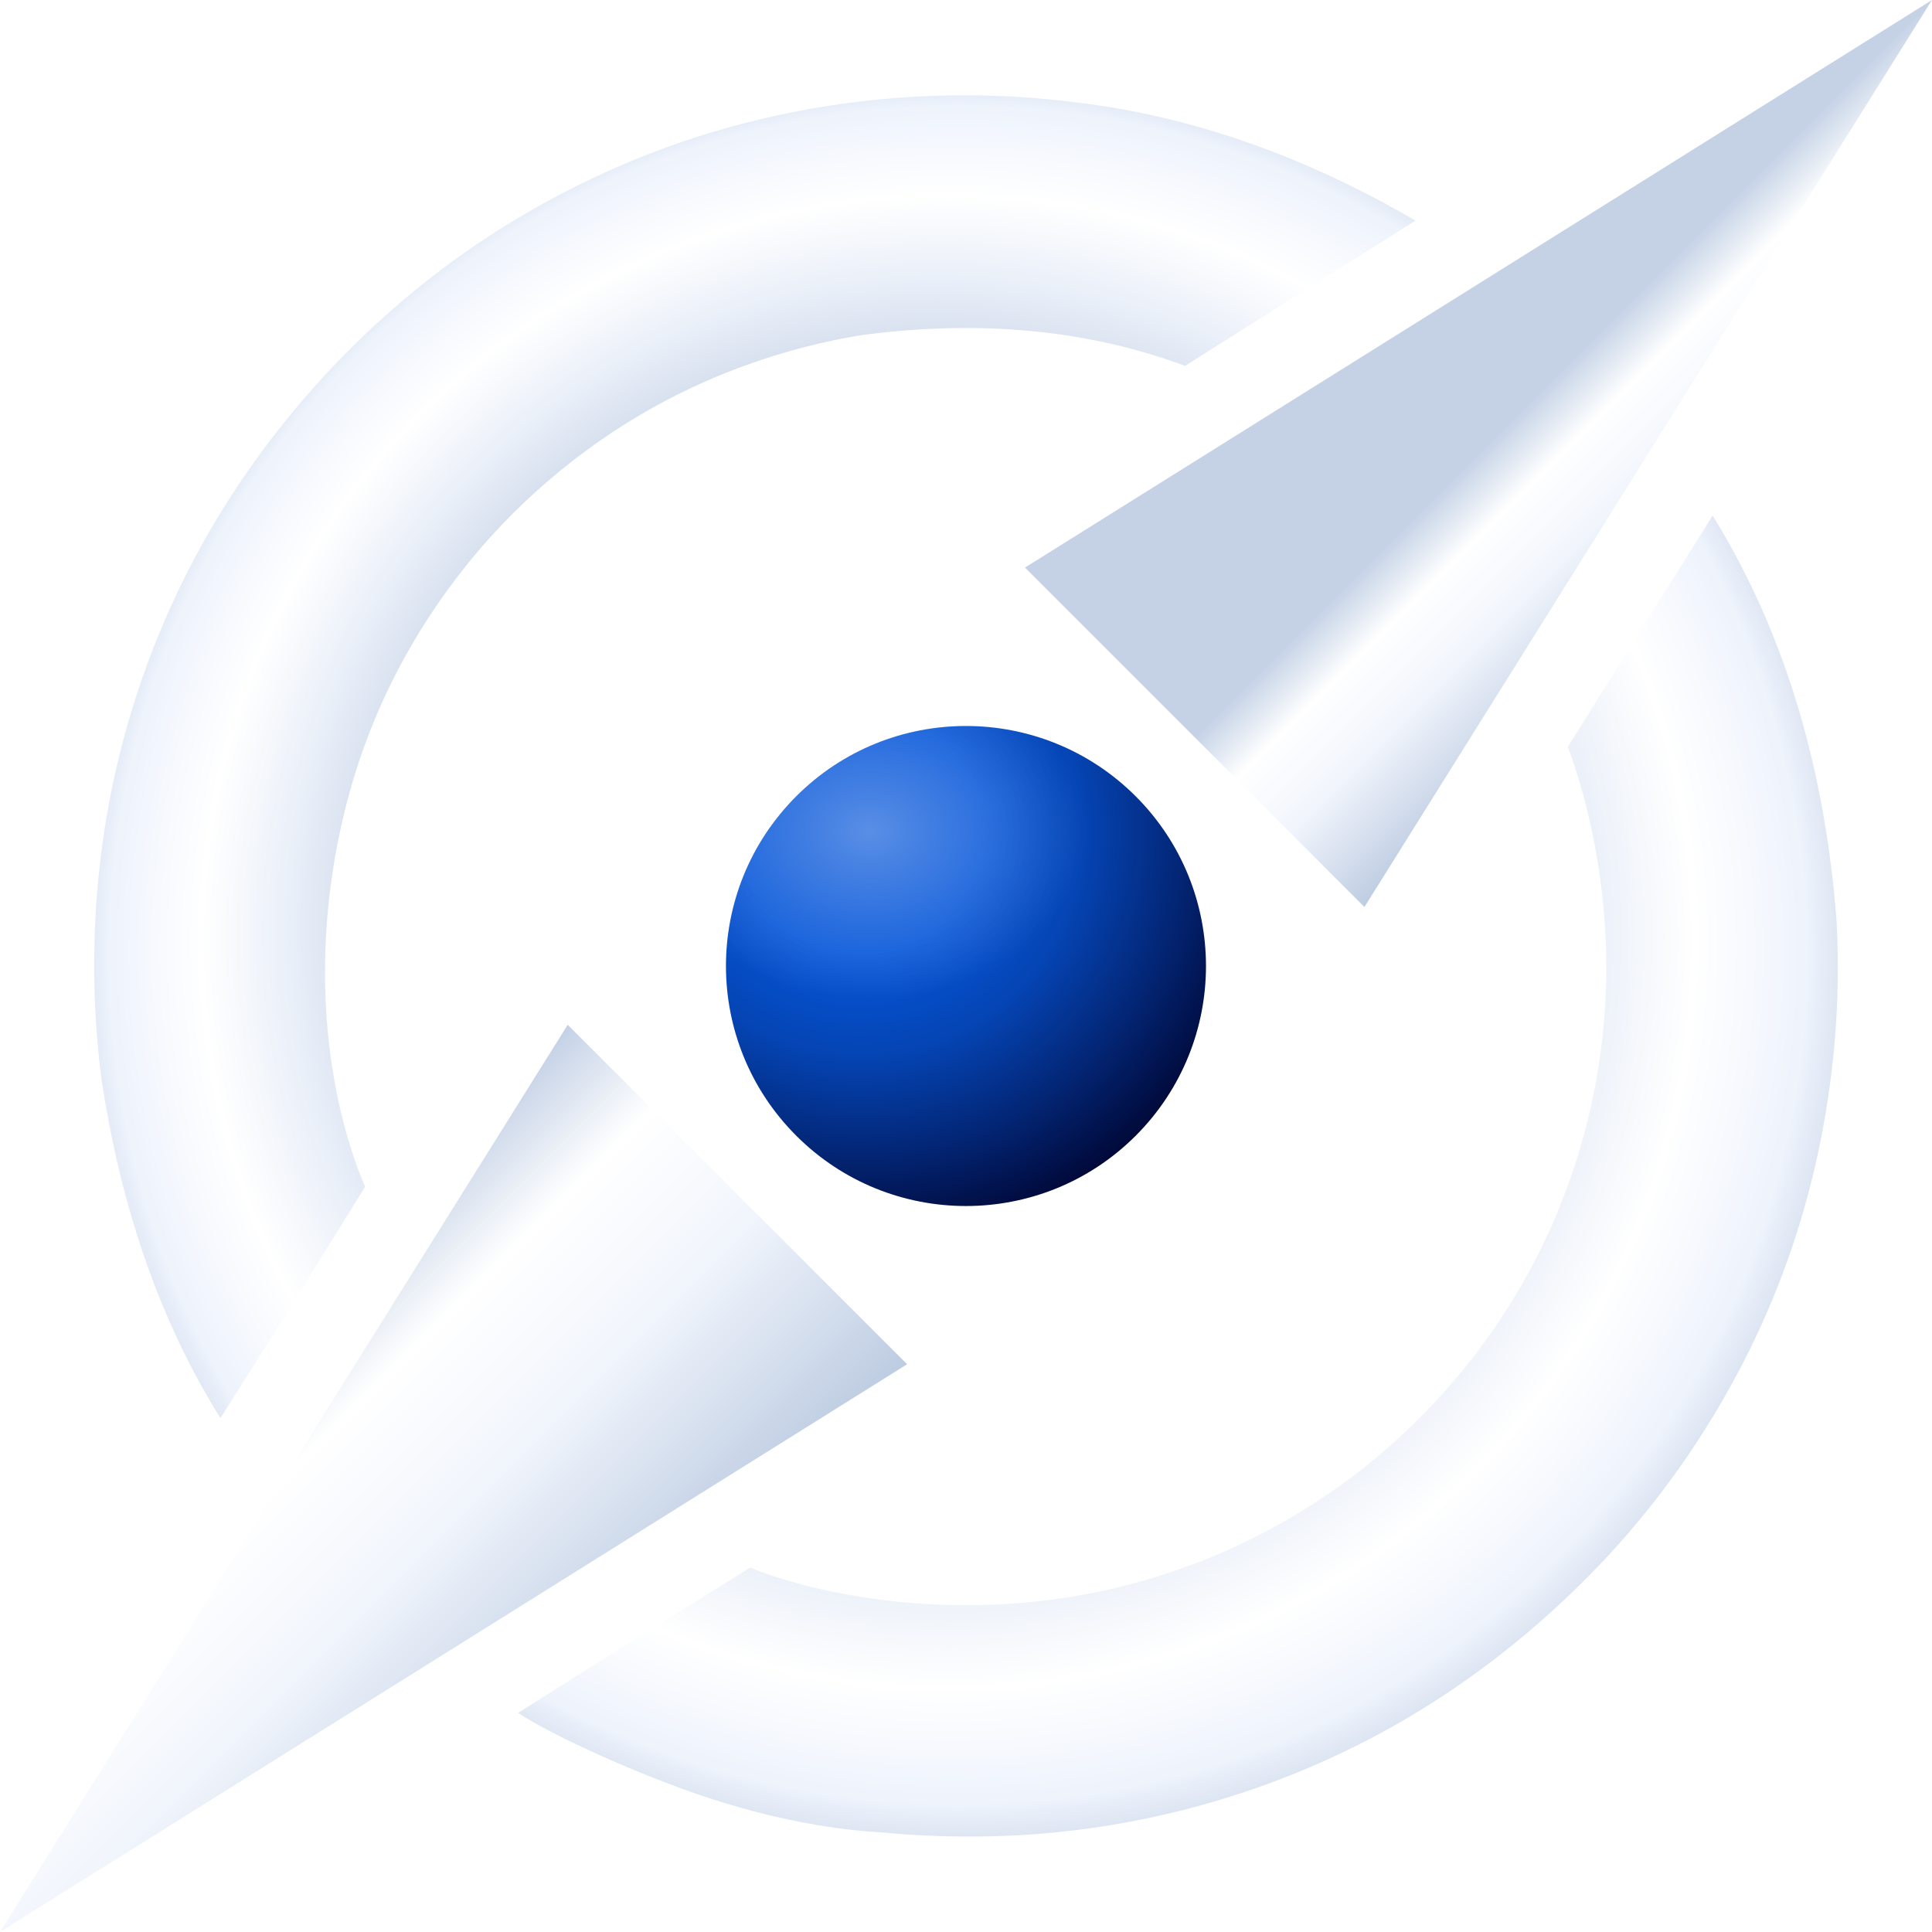
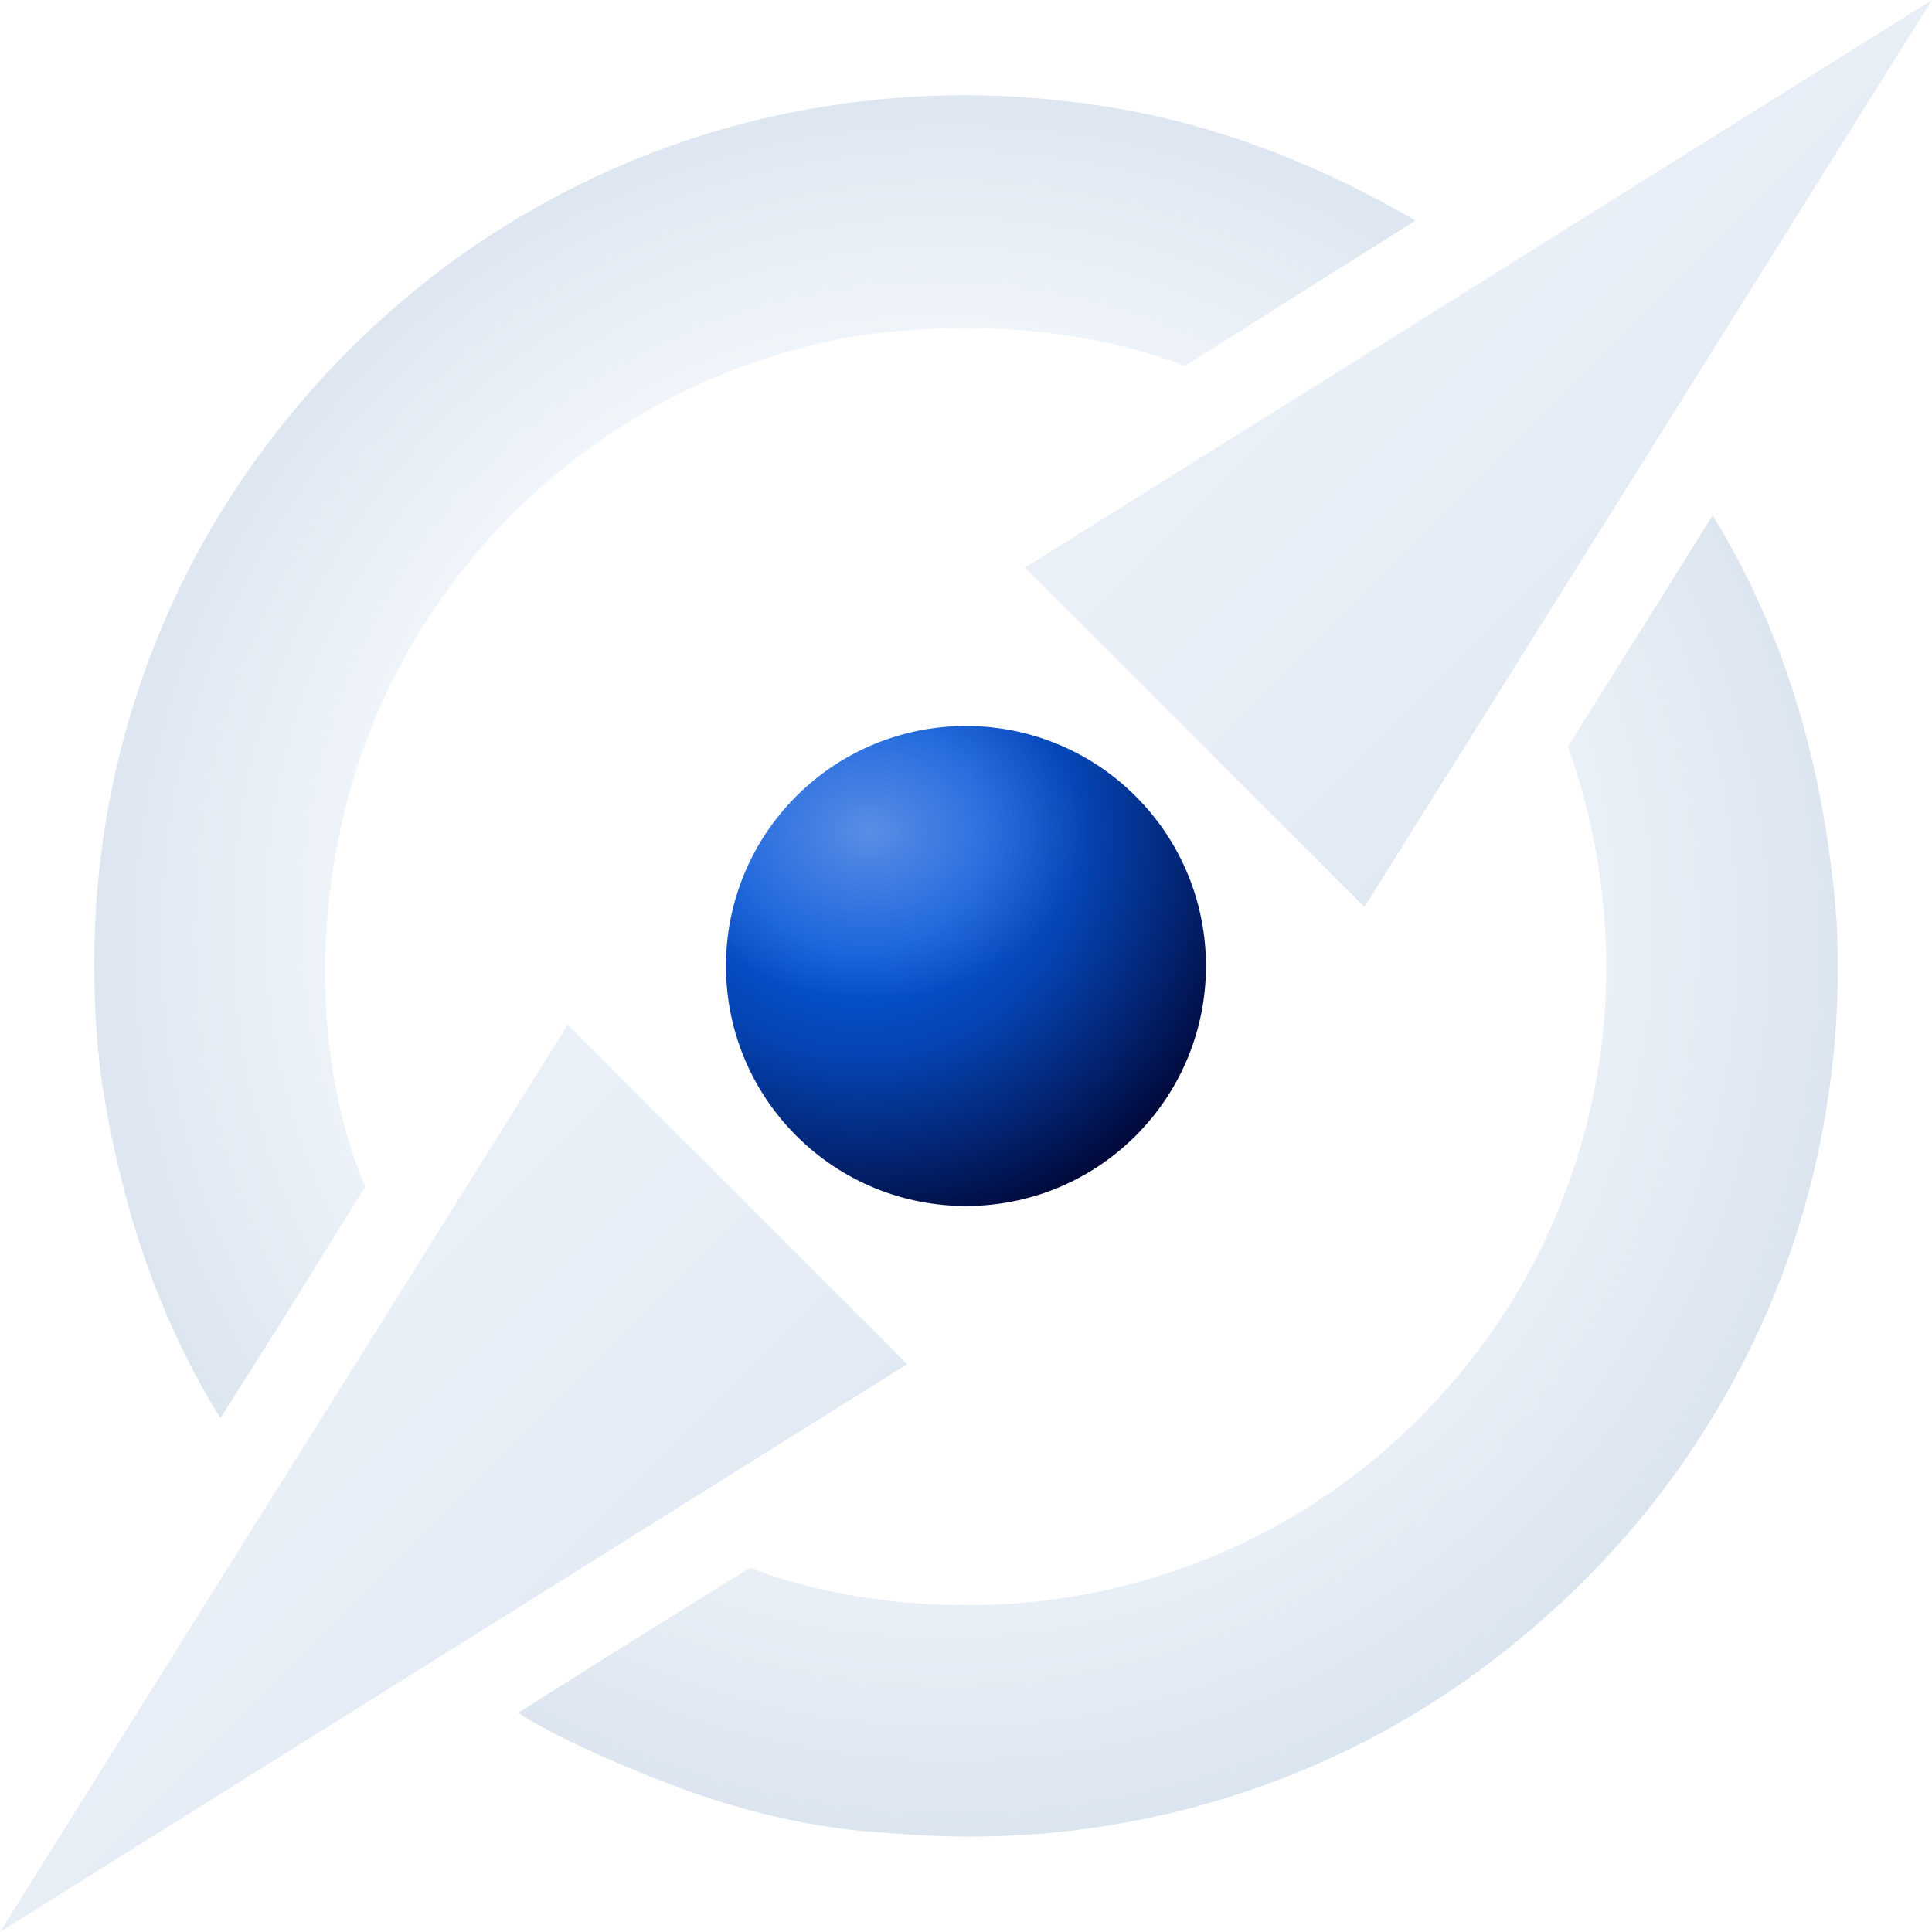
<svg xmlns="http://www.w3.org/2000/svg" width="500" zoomAndPan="magnify" viewBox="0 0 375 375" height="500" preserveAspectRatio="xMidYMid meet" version="1.0">
  <defs>
    <clipPath id="a3957e5701">
      <path d="M 198 0 L 375 0 L 375 177 L 198 177 Z M 198 0 " clip-rule="nonzero" />
    </clipPath>
    <clipPath id="6afbb346e6">
      <path d="M 342.047 -32.93 L 407.93 32.953 L 264.836 176.047 L 198.953 110.164 Z M 342.047 -32.93 " clip-rule="nonzero" />
    </clipPath>
    <clipPath id="dbfe783954">
      <path d="M 374.988 0.012 L 264.836 176.047 L 198.953 110.164 Z M 374.988 0.012 " clip-rule="nonzero" />
    </clipPath>
    <clipPath id="270e5b8c21">
      <path d="M 140 140 L 235 140 L 235 235 L 140 235 Z M 140 140 " clip-rule="nonzero" />
    </clipPath>
    <clipPath id="cd695f61e1">
      <path d="M 187.496 121.617 L 253.379 187.504 L 187.496 253.387 L 121.613 187.504 Z M 187.496 121.617 " clip-rule="nonzero" />
    </clipPath>
    <clipPath id="7e0fedd2f4">
      <path d="M 220.438 154.559 C 202.242 136.367 172.746 136.367 154.555 154.559 C 136.359 172.754 136.359 202.25 154.555 220.445 C 172.746 238.637 202.242 238.637 220.438 220.445 C 238.629 202.25 238.629 172.754 220.438 154.559 Z M 220.438 154.559 " clip-rule="nonzero" />
    </clipPath>
    <clipPath id="c3602e9733">
      <path d="M 0 198 L 177 198 L 177 375 L 0 375 Z M 0 198 " clip-rule="nonzero" />
    </clipPath>
    <clipPath id="f2a35fea8d">
      <path d="M 32.945 407.926 L -32.941 342.043 L 110.191 198.91 L 176.074 264.797 Z M 32.945 407.926 " clip-rule="nonzero" />
    </clipPath>
    <clipPath id="2d860f12f2">
      <path d="M 0.004 374.984 L 110.191 198.91 L 176.074 264.797 Z M 0.004 374.984 " clip-rule="nonzero" />
    </clipPath>
    <radialGradient id="acecore-sphere" gradientUnits="userSpaceOnUse" cx="167.0" cy="161.4" r="83.85">
      <stop offset="0%" stop-color="#0656d9" />
      <stop offset="28%" stop-color="#0656d9" />
      <stop offset="52%" stop-color="#0544b3" />
      <stop offset="75%" stop-color="#032574" />
      <stop offset="100%" stop-color="#00022b" />
    </radialGradient>
    <radialGradient id="acecore-light" gradientUnits="userSpaceOnUse" cx="0" cy="0" r="1" gradientTransform="matrix(41.925 0 0 32.608 168.86 161.4)">
      <stop stop-color="#fff" stop-opacity="0.333" />
      <stop offset="1" stop-color="#fff" stop-opacity="0" />
    </radialGradient>
-     <radialGradient id="outer-ink" gradientUnits="userSpaceOnUse" cx="187.5" cy="187.5" r="181" fx="170" fy="164">
-       <stop offset="0%" stop-color="#00011e" />
-       <stop offset="58%" stop-color="#030529" />
-       <stop offset="69%" stop-color="#141735" />
-       <stop offset="80%" stop-color="#434960" />
-       <stop offset="91%" stop-color="#181c3a" />
-       <stop offset="100%" stop-color="#00011e" />
+     <radialGradient id="outer-ink" gradientUnits="userSpaceOnUse" cx="187.5" cy="187.5" fx="171" fy="160" r="190">
+       <stop offset="0%" stop-color="#182039" />
+       <stop offset="58%" stop-color="#303950" />
+       <stop offset="100%" stop-color="#11182f" />
    </radialGradient>
-     <radialGradient id="outer-pale" gradientUnits="userSpaceOnUse" cx="187.5" cy="187.5" r="181" fx="170" fy="164">
-       <stop offset="0%" stop-color="#b4c1d8" />
-       <stop offset="58%" stop-color="#cbd6e8" />
-       <stop offset="69%" stop-color="#e7edf8" />
-       <stop offset="80%" stop-color="#ffffff" />
-       <stop offset="91%" stop-color="#edf2fb" />
-       <stop offset="100%" stop-color="#bbc8df" />
+     <radialGradient id="outer-pale" gradientUnits="userSpaceOnUse" cx="187.5" cy="187.5" fx="171" fy="160" r="190">
+       <stop offset="0%" stop-color="#e5ebf4" />
+       <stop offset="58%" stop-color="#f2f6fb" />
+       <stop offset="100%" stop-color="#dbe4ef" />
    </radialGradient>
-     <radialGradient id="outer-on-dark" gradientUnits="userSpaceOnUse" cx="187.5" cy="187.5" r="181" fx="170" fy="164">
-       <stop offset="0%" stop-color="#bdcbe0" />
-       <stop offset="58%" stop-color="#ccd7e8" />
-       <stop offset="69%" stop-color="#e8eef8" />
-       <stop offset="80%" stop-color="#ffffff" />
-       <stop offset="91%" stop-color="#eef3fc" />
-       <stop offset="100%" stop-color="#c1cee2" />
+     <radialGradient id="outer-on-dark" gradientUnits="userSpaceOnUse" cx="187.5" cy="187.5" fx="171" fy="160" r="190">
+       <stop offset="0%" stop-color="#e3ebf4" />
+       <stop offset="58%" stop-color="#f0f5fa" />
+       <stop offset="100%" stop-color="#d5e0ed" />
    </radialGradient>
-     <linearGradient id="outer-ink-arrow" gradientUnits="userSpaceOnUse" x1="187.5" y1="187.5" x2="221" y2="221">
-       <stop offset="0%" stop-color="#242a46" />
-       <stop offset="24%" stop-color="#6b728a" />
-       <stop offset="55%" stop-color="#343b56" />
-       <stop offset="100%" stop-color="#00011e" />
+     <linearGradient id="outer-ink-arrow" gradientUnits="userSpaceOnUse" x1="195" y1="0" x2="375" y2="180">
+       <stop offset="0%" stop-color="#2a334b" />
+       <stop offset="55%" stop-color="#1c253e" />
+       <stop offset="100%" stop-color="#101831" />
    </linearGradient>
-     <linearGradient id="outer-pale-arrow" gradientUnits="userSpaceOnUse" x1="155" y1="155" x2="221" y2="221">
-       <stop offset="0%" stop-color="#bfcee4" />
-       <stop offset="24%" stop-color="#ffffff" />
-       <stop offset="55%" stop-color="#edf2fc" />
-       <stop offset="100%" stop-color="#aebed9" />
+     <linearGradient id="outer-pale-arrow" gradientUnits="userSpaceOnUse" x1="0" y1="195" x2="180" y2="375">
+       <stop offset="0%" stop-color="#f2f6fb" />
+       <stop offset="55%" stop-color="#e8eef6" />
+       <stop offset="100%" stop-color="#dce5f0" />
    </linearGradient>
-     <linearGradient id="outer-on-dark-arrow" gradientUnits="userSpaceOnUse" x1="187.5" y1="187.5" x2="221" y2="221">
-       <stop offset="0%" stop-color="#c5d2e6" />
-       <stop offset="24%" stop-color="#ffffff" />
-       <stop offset="55%" stop-color="#f1f5fc" />
-       <stop offset="100%" stop-color="#bccbe1" />
+     <linearGradient id="outer-on-dark-arrow" gradientUnits="userSpaceOnUse" x1="195" y1="0" x2="375" y2="180">
+       <stop offset="0%" stop-color="#f0f5fa" />
+       <stop offset="55%" stop-color="#e6edf6" />
+       <stop offset="100%" stop-color="#d5e0ed" />
    </linearGradient>
-     <linearGradient id="outer-on-dark-pale-arrow" gradientUnits="userSpaceOnUse" x1="155" y1="155" x2="221" y2="221">
-       <stop offset="0%" stop-color="#c5d2e6" />
-       <stop offset="24%" stop-color="#ffffff" />
-       <stop offset="55%" stop-color="#f1f5fc" />
-       <stop offset="100%" stop-color="#bccbe1" />
+     <linearGradient id="outer-on-dark-pale-arrow" gradientUnits="userSpaceOnUse" x1="0" y1="195" x2="180" y2="375">
+       <stop offset="0%" stop-color="#f0f5fa" />
+       <stop offset="55%" stop-color="#e6edf6" />
+       <stop offset="100%" stop-color="#d5e0ed" />
    </linearGradient>
  </defs>
  <path class="outer-ink" fill="url(#outer-on-dark)" d="M 230.043 71.02 C 209.73 63.477 188.301 62.211 167 65.082 C 165.305 65.352 163.605 65.668 161.906 66.027 C 140.082 70.652 120.922 80.328 104.426 95.062 C 100.137 98.895 95.711 103.418 91.84 108.109 C 78.883 123.805 70.297 141.441 66.078 161.012 C 57.496 200.844 69.965 228.148 70.863 230.344 C 60.105 247.633 60.207 247.863 42.785 275.242 C 30.289 255.219 23.223 232.727 19.703 209.527 C 18.598 201.109 18.137 192.488 18.324 183.66 C 18.645 168.238 20.973 153.273 25.305 138.766 C 30.922 119.973 39.578 102.723 51.281 87.008 C 64.082 69.824 80.188 54.812 98.535 43.535 C 119.289 30.777 141.719 22.879 165.832 19.836 C 179.965 18.055 194.129 18.043 208.328 19.809 C 231.965 22.504 254.328 30.91 274.746 42.816 C 244.926 61.586 244.898 61.594 230.043 71.02 Z M 230.043 71.02 " fill-opacity="1" fill-rule="nonzero" />
  <path class="outer-pale" fill="url(#outer-on-dark)" d="M 145.617 304.262 C 146.184 304.527 165.508 312.844 194.297 311.391 C 224.988 309.848 254.219 296.781 275.73 275.035 C 291.141 259.453 301.715 241.168 307.449 220.18 C 313.566 197.777 313.113 174.191 306.637 151.988 C 305.469 147.992 304.418 145.238 304.305 144.977 C 313.676 130.012 313.672 130.012 332.418 100.066 C 347.242 124.035 354.406 151.129 356.496 179.016 C 356.906 187.043 356.758 194.957 356.059 202.754 C 353.41 232.145 343.805 258.914 327.238 283.07 C 319.359 294.562 309.965 305.094 299.066 314.664 C 280.883 330.625 260.398 342.098 237.613 349.09 C 216.266 355.641 194.117 357.836 171.168 355.672 C 167.766 355.48 156.367 354.75 140.746 349.996 C 125.5 345.359 106.641 336.617 100.574 332.457 C 118.953 320.832 118.988 320.824 145.617 304.262 Z M 145.617 304.262 " fill-opacity="1" fill-rule="nonzero" />
  <g clip-path="url(#a3957e5701)">
    <g clip-path="url(#6afbb346e6)">
      <g clip-path="url(#dbfe783954)">
        <path class="outer-ink outer-arrow" fill="url(#outer-on-dark-arrow)" d="M 342.047 -32.93 L 407.93 32.953 L 264.836 176.047 L 198.953 110.164 Z M 342.047 -32.93 " fill-opacity="1" fill-rule="nonzero" />
      </g>
    </g>
  </g>
  <g clip-path="url(#270e5b8c21)">
    <g clip-path="url(#cd695f61e1)">
      <g clip-path="url(#7e0fedd2f4)">
        <path fill="url(#acecore-sphere)" d="M 187.496 121.617 L 253.379 187.504 L 187.496 253.387 L 121.613 187.504 Z M 187.496 121.617 " fill-opacity="1" fill-rule="nonzero" />
        <path fill="url(#acecore-light)" d="M 187.496 121.617 L 253.379 187.504 L 187.496 253.387 L 121.613 187.504 Z M 187.496 121.617 " fill-opacity="1" fill-rule="nonzero" />
      </g>
    </g>
  </g>
  <g clip-path="url(#c3602e9733)">
    <g clip-path="url(#f2a35fea8d)">
      <g clip-path="url(#2d860f12f2)">
        <path class="outer-pale outer-arrow" fill="url(#outer-on-dark-pale-arrow)" d="M 32.945 407.926 L -32.941 342.043 L 110.191 198.91 L 176.074 264.797 Z M 32.945 407.926 " fill-opacity="1" fill-rule="nonzero" />
      </g>
    </g>
  </g>
</svg>
